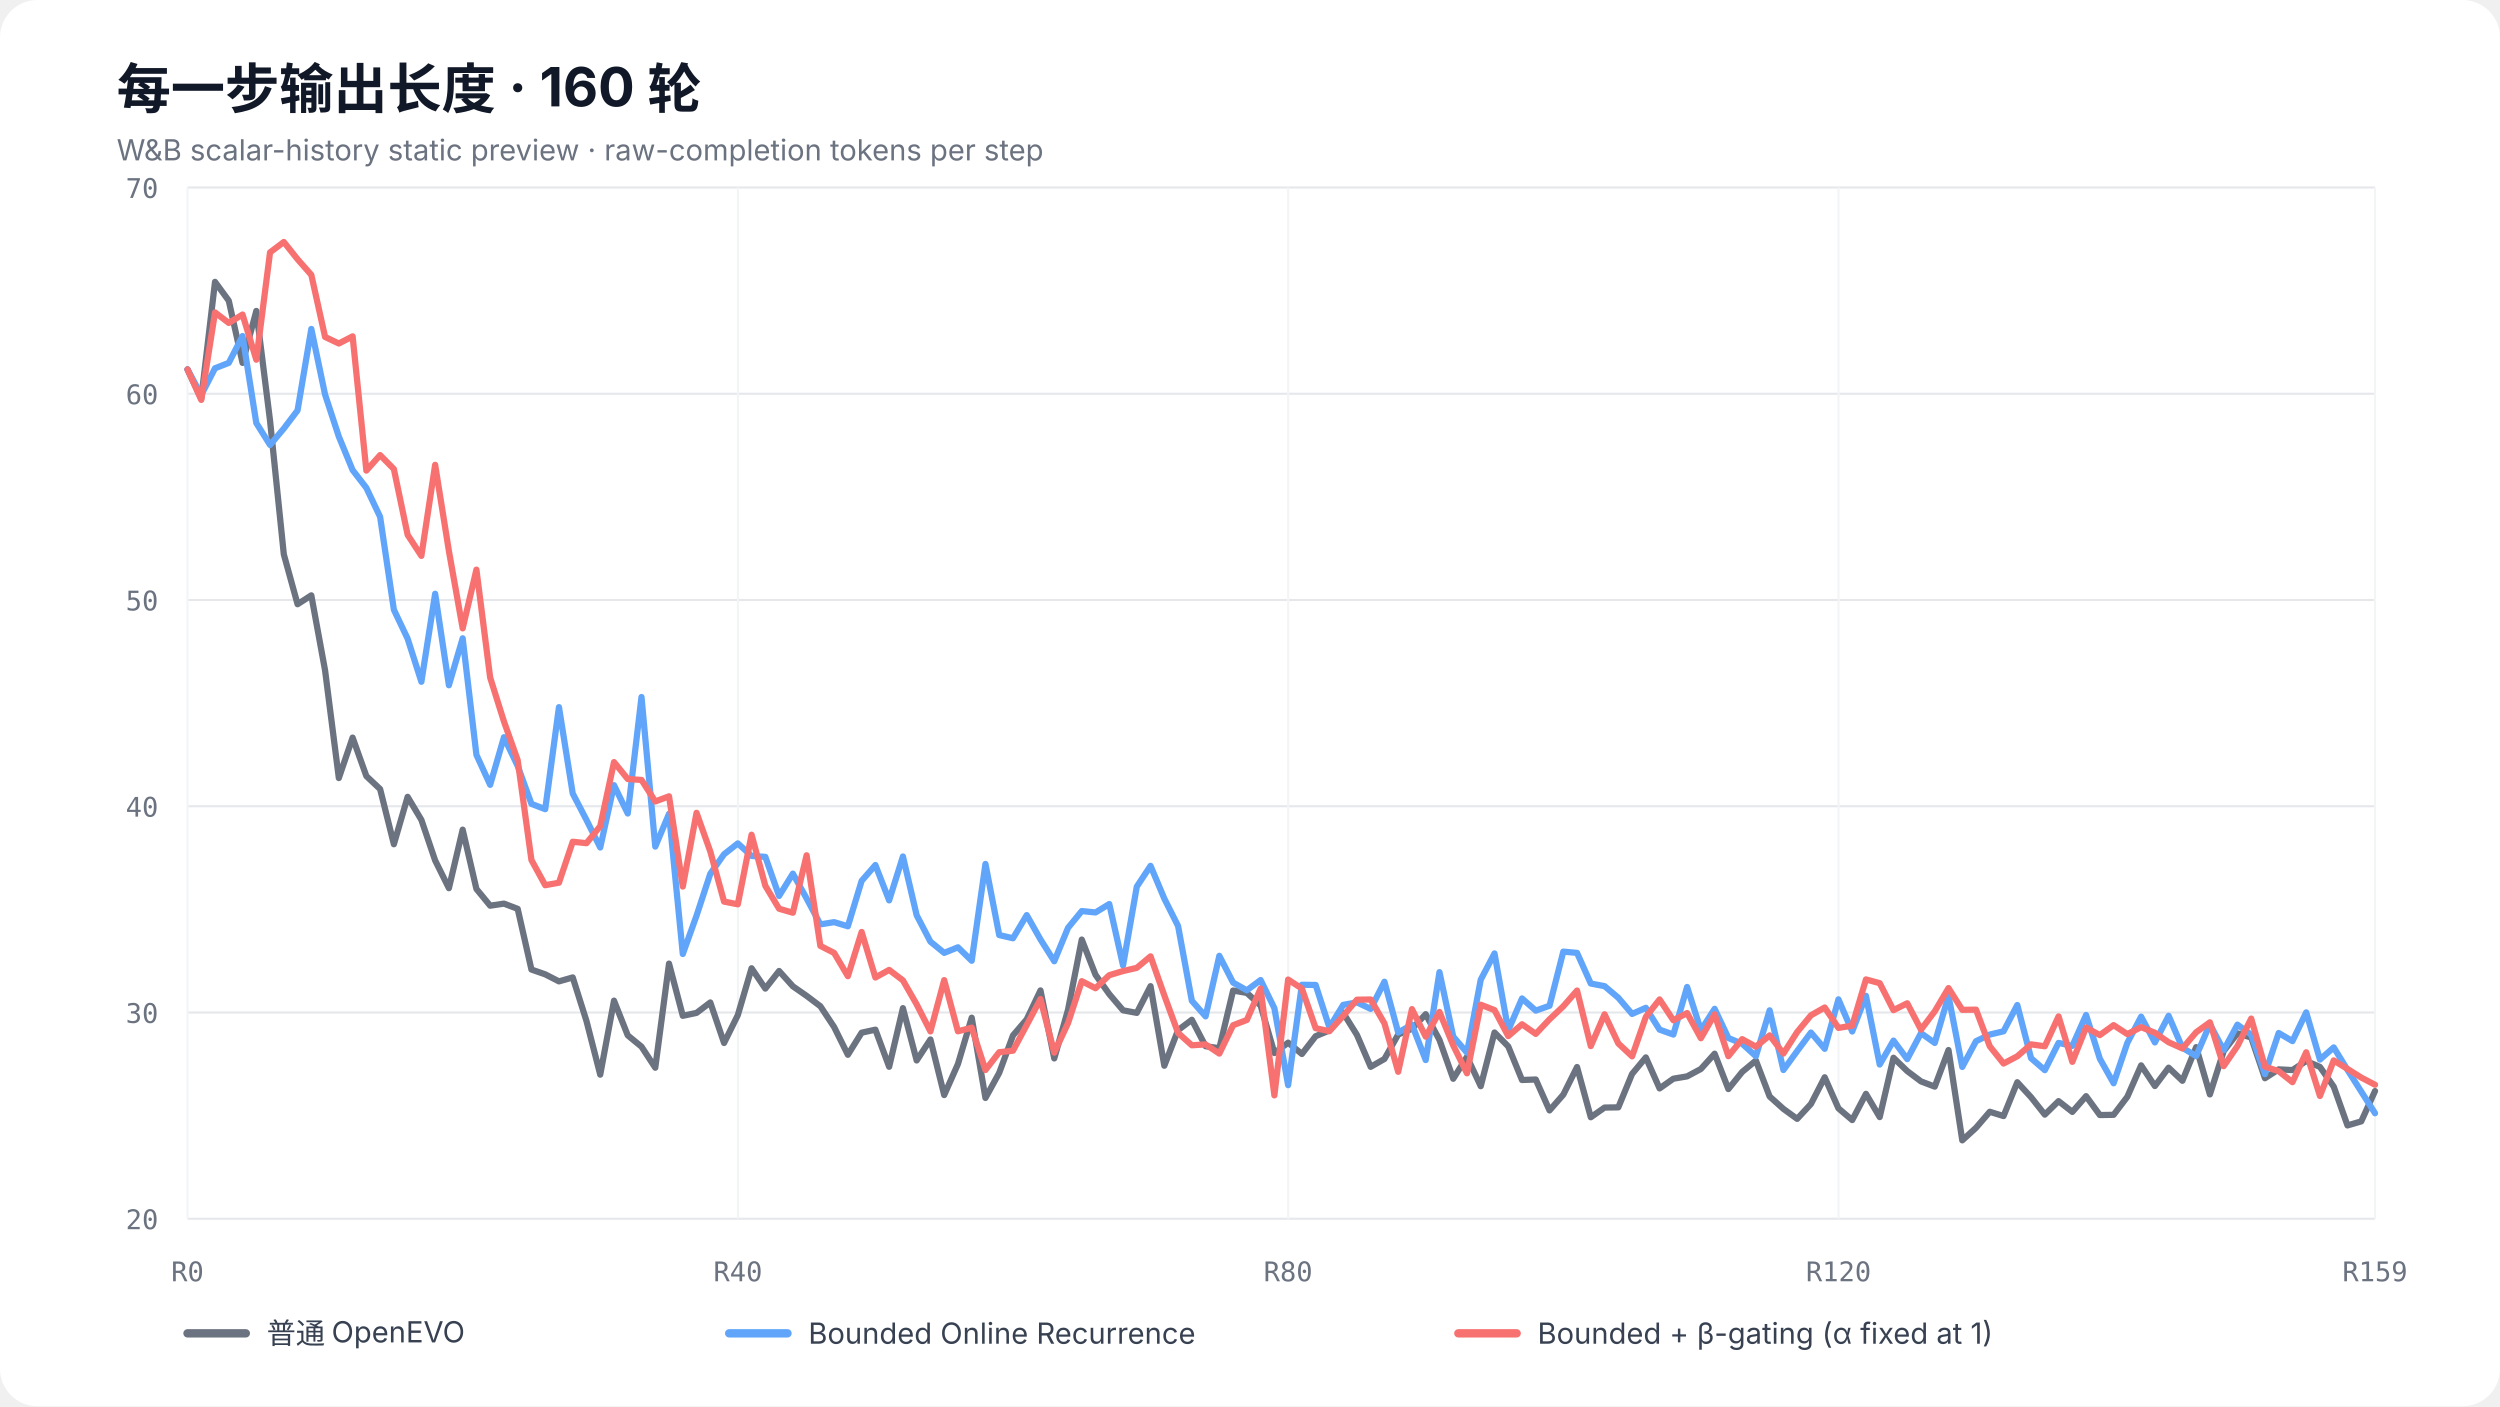
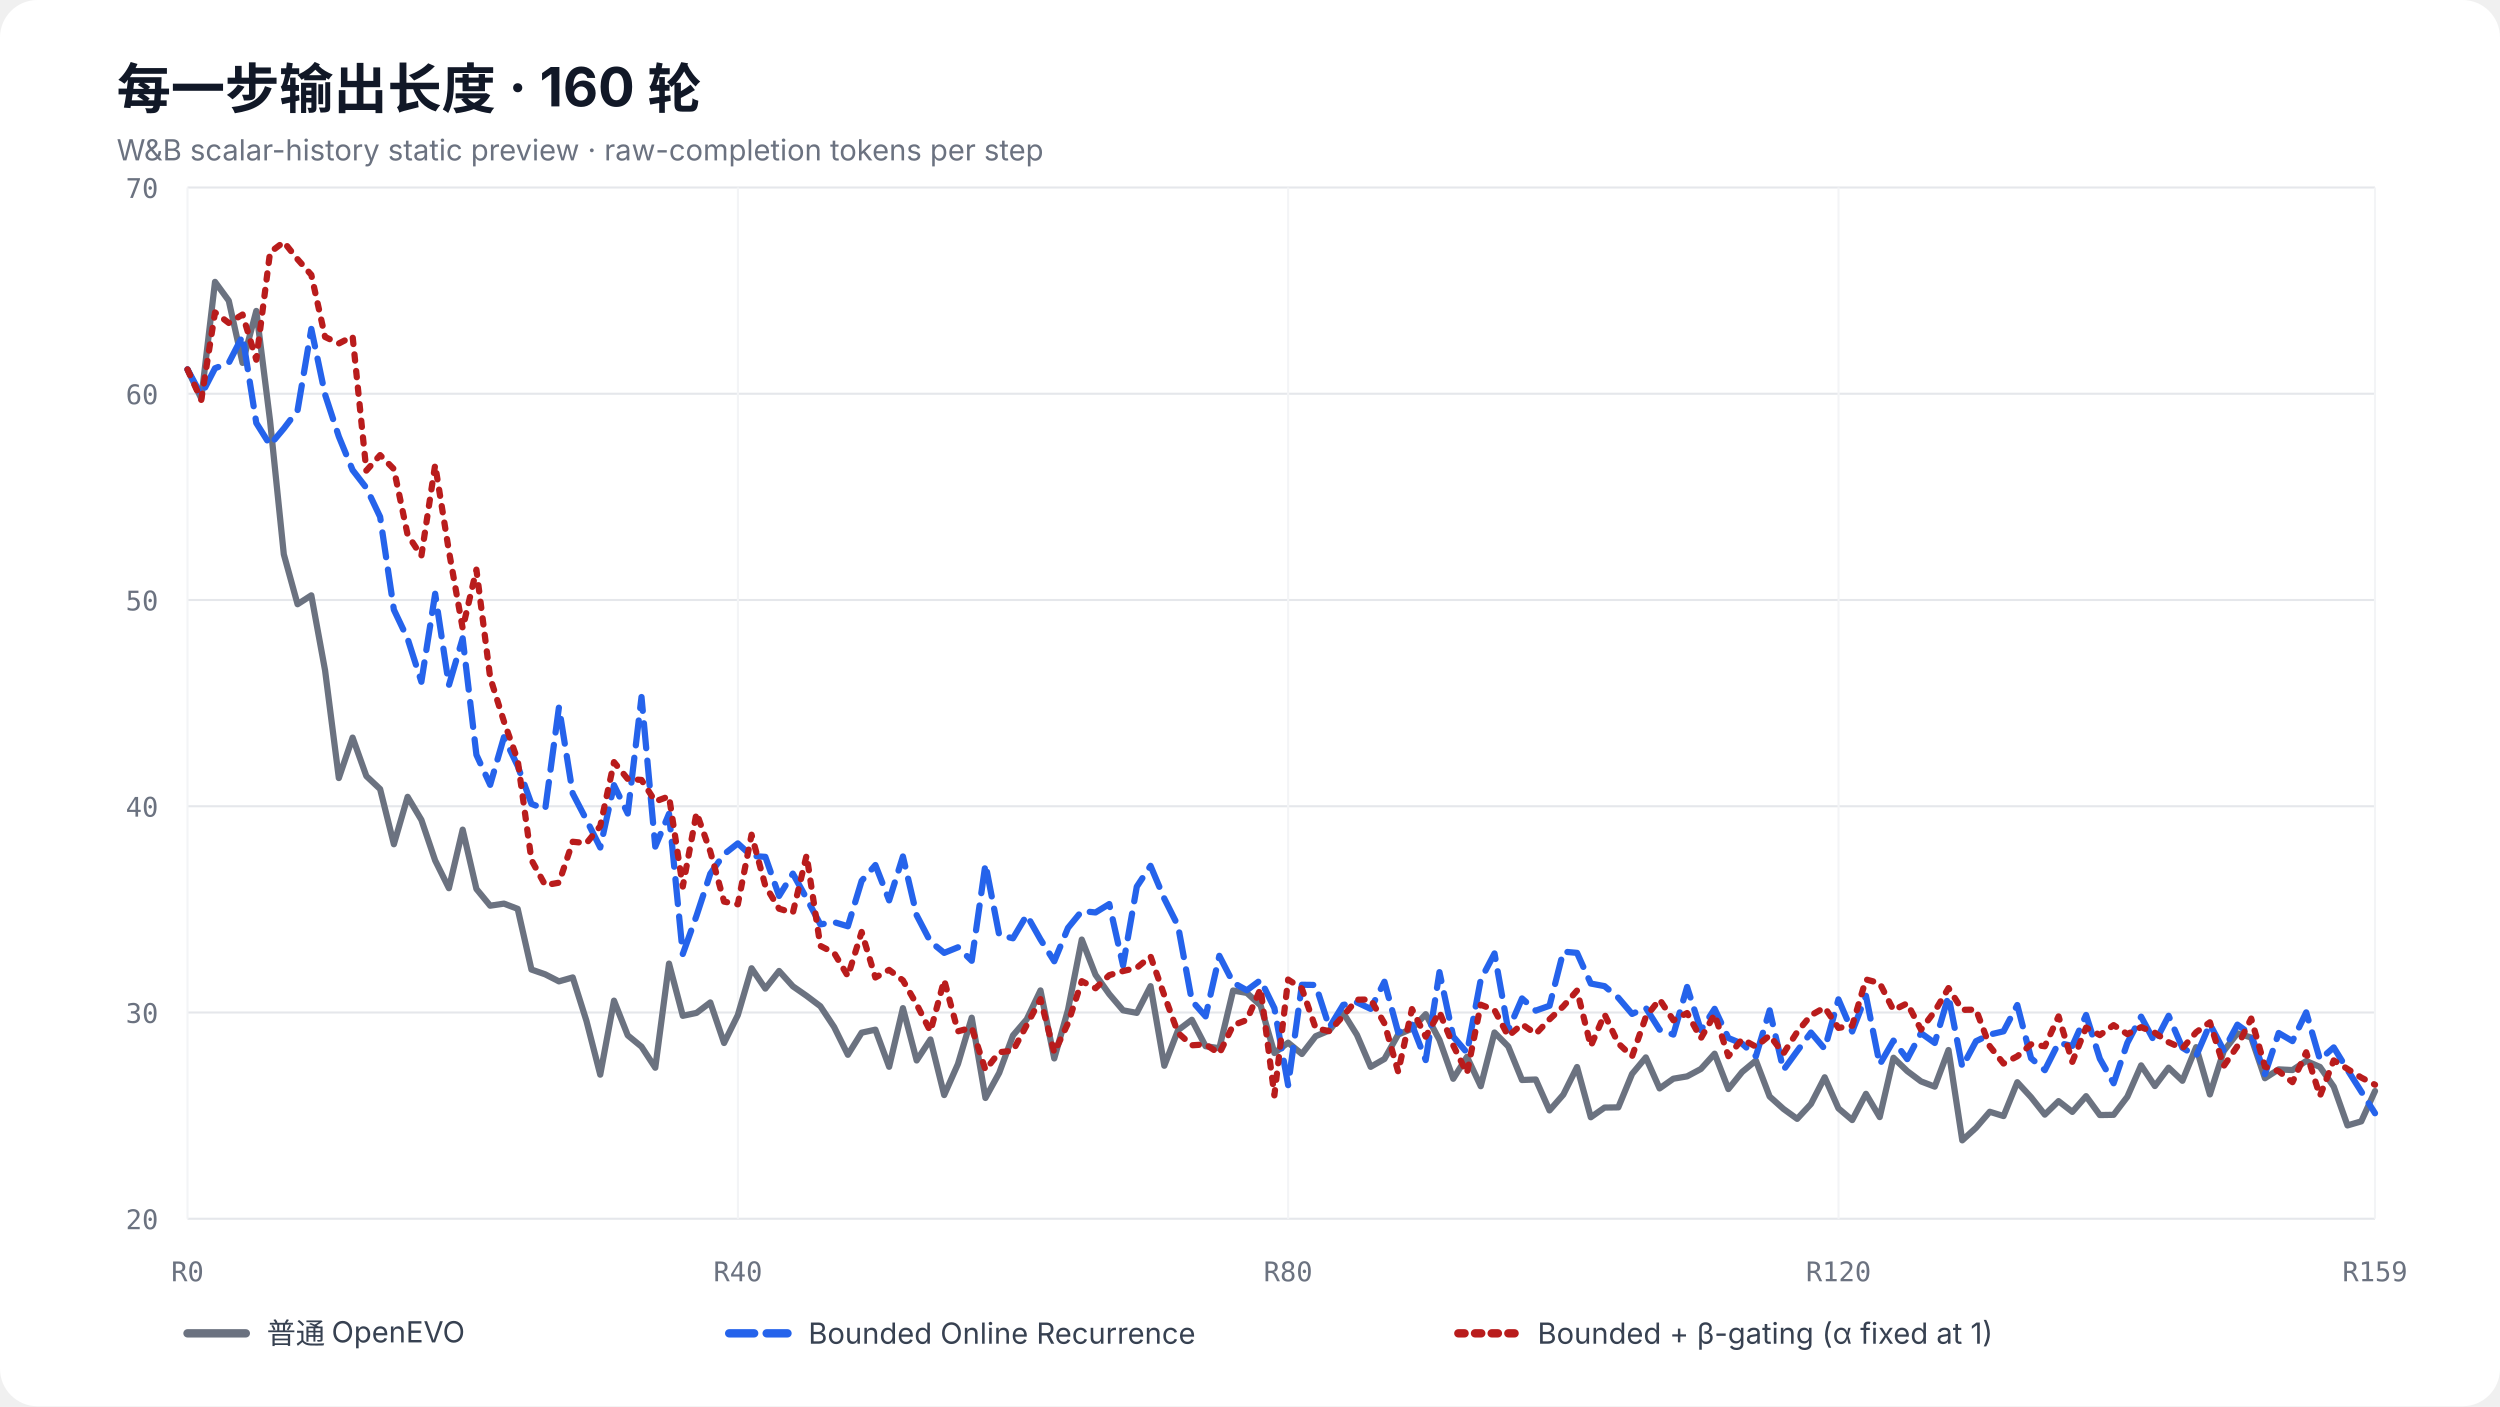
<svg xmlns="http://www.w3.org/2000/svg" width="1200" height="675" viewBox="0 0 1200 675" role="img" aria-label="Tokens per step over 160 rounds for three OpenEVO methods">
  <rect width="1200" height="675" rx="18" fill="#ffffff" />
  <text x="56" y="52" font-family="-apple-system,BlinkMacSystemFont,Segoe UI,sans-serif" font-size="26" font-weight="700" fill="#111827">每一步输出长度 · 160 轮</text>
  <text x="56" y="77" font-family="-apple-system,BlinkMacSystemFont,Segoe UI,sans-serif" font-size="14" fill="#6B7280">W&amp;B scalar-history static preview · raw-completion tokens per step</text>
  <line x1="90" y1="585.0" x2="1140" y2="585.0" stroke="#E5E7EB" stroke-width="1" />
  <text x="76" y="590.0" text-anchor="end" font-family="ui-monospace,SFMono-Regular,monospace" font-size="13" fill="#6B7280">20</text>
  <line x1="90" y1="486.0" x2="1140" y2="486.0" stroke="#E5E7EB" stroke-width="1" />
  <text x="76" y="491.0" text-anchor="end" font-family="ui-monospace,SFMono-Regular,monospace" font-size="13" fill="#6B7280">30</text>
  <line x1="90" y1="387.0" x2="1140" y2="387.0" stroke="#E5E7EB" stroke-width="1" />
  <text x="76" y="392.0" text-anchor="end" font-family="ui-monospace,SFMono-Regular,monospace" font-size="13" fill="#6B7280">40</text>
  <line x1="90" y1="288.0" x2="1140" y2="288.0" stroke="#E5E7EB" stroke-width="1" />
  <text x="76" y="293.0" text-anchor="end" font-family="ui-monospace,SFMono-Regular,monospace" font-size="13" fill="#6B7280">50</text>
  <line x1="90" y1="189.0" x2="1140" y2="189.0" stroke="#E5E7EB" stroke-width="1" />
  <text x="76" y="194.0" text-anchor="end" font-family="ui-monospace,SFMono-Regular,monospace" font-size="13" fill="#6B7280">60</text>
  <line x1="90" y1="90.0" x2="1140" y2="90.0" stroke="#E5E7EB" stroke-width="1" />
  <text x="76" y="95.0" text-anchor="end" font-family="ui-monospace,SFMono-Regular,monospace" font-size="13" fill="#6B7280">70</text>
  <line x1="90.0" y1="90" x2="90.0" y2="585" stroke="#F3F4F6" stroke-width="1" />
  <text x="90.0" y="615" text-anchor="middle" font-family="ui-monospace,SFMono-Regular,monospace" font-size="13" fill="#6B7280">R0</text>
  <line x1="354.2" y1="90" x2="354.2" y2="585" stroke="#F3F4F6" stroke-width="1" />
  <text x="354.2" y="615" text-anchor="middle" font-family="ui-monospace,SFMono-Regular,monospace" font-size="13" fill="#6B7280">R40</text>
  <line x1="618.3" y1="90" x2="618.3" y2="585" stroke="#F3F4F6" stroke-width="1" />
  <text x="618.3" y="615" text-anchor="middle" font-family="ui-monospace,SFMono-Regular,monospace" font-size="13" fill="#6B7280">R80</text>
  <line x1="882.5" y1="90" x2="882.5" y2="585" stroke="#F3F4F6" stroke-width="1" />
  <text x="882.5" y="615" text-anchor="middle" font-family="ui-monospace,SFMono-Regular,monospace" font-size="13" fill="#6B7280">R120</text>
  <line x1="1140.0" y1="90" x2="1140.0" y2="585" stroke="#F3F4F6" stroke-width="1" />
  <text x="1140.0" y="615" text-anchor="middle" font-family="ui-monospace,SFMono-Regular,monospace" font-size="13" fill="#6B7280">R159</text>
  <polyline fill="none" stroke="#6B7280" stroke-width="3" stroke-linejoin="round" stroke-linecap="round" points="90.00,177.33 96.60,191.31 103.21,135.31 109.81,144.34 116.42,174.18 123.02,149.26 129.62,201.92 136.23,266.08 142.83,290.02 149.43,285.77 156.04,321.82 162.64,373.46 169.25,354.05 175.85,372.53 182.45,378.75 189.06,405.23 195.66,382.49 202.26,393.54 208.87,413.01 215.47,426.33 222.08,398.24 228.68,426.70 235.28,434.73 241.89,433.74 248.49,436.25 255.09,465.38 261.70,467.68 268.30,471.06 274.91,469.17 281.51,490.09 288.11,515.83 294.72,480.32 301.32,496.98 307.92,502.40 314.53,512.50 321.13,462.53 327.74,487.59 334.34,486.19 340.94,481.18 347.55,500.63 354.15,487.26 360.75,464.77 367.36,474.52 373.96,466.07 380.57,473.42 387.17,478.01 393.77,482.99 400.38,492.98 406.98,506.29 413.58,495.69 420.19,494.24 426.79,512.05 433.40,483.91 440.00,509.02 446.60,498.95 453.21,525.62 459.81,510.73 466.42,488.50 473.02,527.01 479.62,514.98 486.23,497.00 492.83,489.28 499.43,475.41 506.04,508.04 512.64,484.73 519.25,451.00 525.85,467.91 532.45,477.18 539.06,484.95 545.66,486.18 552.26,473.37 558.87,511.55 565.47,494.48 572.08,489.50 578.68,502.18 585.28,503.14 591.89,475.45 598.49,476.61 605.09,482.62 611.70,505.45 618.30,500.48 624.91,505.91 631.51,497.38 638.11,494.61 644.72,486.16 651.32,496.74 657.92,512.08 664.53,508.30 671.13,496.56 677.74,493.81 684.34,486.82 690.94,499.15 697.55,517.80 704.15,507.27 710.75,521.37 717.36,495.60 723.96,502.28 730.57,518.40 737.17,518.16 743.77,533.00 750.38,525.44 756.98,512.18 763.58,536.28 770.19,531.63 776.79,531.53 783.40,515.48 790.00,507.56 796.60,522.44 803.21,517.78 809.81,516.66 816.42,513.11 823.02,505.78 829.62,522.75 836.23,514.54 842.83,509.06 849.43,526.33 856.04,532.27 862.64,537.05 869.25,529.91 875.85,517.10 882.45,532.01 889.06,537.63 895.66,525.05 902.26,536.20 908.87,507.73 915.47,514.12 922.08,519.07 928.68,521.58 935.28,504.03 941.89,547.36 948.49,541.33 955.09,533.65 961.70,535.71 968.30,519.48 974.91,526.67 981.51,535.01 988.11,528.54 994.72,533.71 1001.32,526.16 1007.92,535.22 1014.53,535.11 1021.13,526.43 1027.74,511.38 1034.34,521.29 1040.94,512.49 1047.55,518.77 1054.15,502.64 1060.75,525.32 1067.36,504.55 1073.96,496.00 1080.57,498.01 1087.17,517.54 1093.77,513.29 1100.38,513.63 1106.98,509.28 1113.58,512.13 1120.19,521.60 1126.79,540.20 1133.40,538.26 1140.00,523.72" />
-   <polyline fill="none" stroke="#60A5FA" stroke-width="3" stroke-linejoin="round" stroke-linecap="round" points="90.00,177.33 96.60,189.59 103.21,176.76 109.81,174.18 116.42,161.31 123.02,203.04 129.62,213.57 136.23,205.69 142.83,196.99 149.43,157.89 156.04,189.43 162.64,209.56 169.25,225.64 175.85,234.18 182.45,248.08 189.06,292.67 195.66,306.57 202.26,327.24 208.87,285.01 215.47,328.92 222.08,306.40 228.68,362.32 235.28,376.71 241.89,353.87 248.49,367.66 255.09,385.86 261.70,388.41 268.30,339.44 274.91,380.90 281.51,393.59 288.11,406.80 294.72,376.89 301.32,390.48 307.92,334.58 314.53,406.36 321.13,390.63 327.74,457.91 334.34,439.50 340.94,419.39 347.55,410.04 354.15,404.84 360.75,410.85 367.36,411.29 373.96,430.05 380.57,419.35 387.17,431.25 393.77,443.70 400.38,442.63 406.98,444.61 413.58,422.83 420.19,415.22 426.79,432.17 433.40,411.11 440.00,439.33 446.60,451.99 453.21,457.38 459.81,454.71 466.42,461.17 473.02,414.71 479.62,448.83 486.23,450.37 492.83,439.26 499.43,450.93 506.04,461.40 512.64,445.39 519.25,437.30 525.85,437.98 532.45,433.94 539.06,463.41 545.66,425.59 552.26,415.61 558.87,431.33 565.47,444.47 572.08,480.37 578.68,487.86 585.28,458.80 591.89,471.66 598.49,475.34 605.09,470.43 611.70,483.92 618.30,520.87 624.91,472.69 631.51,472.78 638.11,493.17 644.72,482.35 651.32,481.14 657.92,484.26 664.53,471.24 671.13,495.60 677.74,491.86 684.34,508.83 690.94,466.63 697.55,497.57 704.15,505.29 710.75,470.26 717.36,457.66 723.96,494.52 730.57,479.26 737.17,485.09 743.77,482.77 750.38,456.78 756.98,457.38 763.58,472.10 770.19,473.35 776.79,478.93 783.40,486.68 790.00,483.76 796.60,494.22 803.21,496.59 809.81,473.75 816.42,494.49 823.02,484.24 829.62,498.25 836.23,500.98 842.83,506.99 849.43,484.97 856.04,513.60 862.64,504.52 869.25,495.62 875.85,503.43 882.45,479.70 889.06,495.11 895.66,478.00 902.26,510.96 908.87,499.49 915.47,508.37 922.08,495.90 928.68,500.61 935.28,478.11 941.89,512.13 948.49,499.77 955.09,496.59 961.70,495.03 968.30,482.42 974.91,507.94 981.51,513.67 988.11,500.60 994.72,502.02 1001.32,487.20 1007.92,508.17 1014.53,519.96 1021.13,500.57 1027.74,488.00 1034.34,500.36 1040.94,487.58 1047.55,502.91 1054.15,506.91 1060.75,491.61 1067.36,504.13 1073.96,491.84 1080.57,496.64 1087.17,515.60 1093.77,495.84 1100.38,499.73 1106.98,485.95 1113.58,508.59 1120.19,502.76 1126.79,513.52 1133.40,523.96 1140.00,534.35" />
-   <polyline fill="none" stroke="#F87171" stroke-width="3" stroke-linejoin="round" stroke-linecap="round" points="90.00,177.33 96.60,191.94 103.21,149.97 109.81,155.01 116.42,150.98 123.02,172.65 129.62,121.14 136.23,116.15 142.83,124.44 149.43,131.93 156.04,161.74 162.64,164.88 169.25,161.45 175.85,225.88 182.45,218.45 189.06,225.15 195.66,256.73 202.26,266.82 208.87,223.12 215.47,264.47 222.08,301.61 228.68,273.43 235.28,325.25 241.89,346.30 248.49,364.89 255.09,412.81 261.70,424.90 268.30,423.69 274.91,404.04 281.51,404.73 288.11,396.55 294.72,365.81 301.32,373.93 307.92,374.37 314.53,384.70 321.13,382.23 327.74,425.54 334.34,390.15 340.94,408.72 347.55,432.77 354.15,434.07 360.75,400.67 367.36,425.18 373.96,436.18 380.57,438.11 387.17,410.54 393.77,454.02 400.38,457.40 406.98,468.57 413.58,447.35 420.19,469.20 426.79,465.55 433.40,470.58 440.00,482.10 446.60,495.08 453.21,470.46 459.81,495.03 466.42,493.28 473.02,513.61 479.62,505.07 486.23,504.33 492.83,492.01 499.43,479.57 506.04,505.27 512.64,491.14 519.25,470.96 525.85,474.35 532.45,468.09 539.06,466.10 545.66,464.57 552.26,459.05 558.87,477.80 565.47,495.81 572.08,501.74 578.68,501.32 585.28,505.72 591.89,492.11 598.49,489.59 605.09,474.52 611.70,525.77 618.30,470.19 624.91,474.52 631.51,493.52 638.11,494.99 644.72,487.66 651.32,479.85 657.92,479.76 664.53,491.22 671.13,514.46 677.74,484.38 684.34,497.60 690.94,485.74 697.55,501.80 704.15,515.18 710.75,482.26 717.36,484.85 723.96,497.34 730.57,491.65 737.17,496.26 743.77,489.28 750.38,483.03 756.98,475.46 763.58,502.13 770.19,486.87 776.79,500.85 783.40,507.04 790.00,488.11 796.60,479.73 803.21,489.73 809.81,486.27 816.42,498.36 823.02,486.89 829.62,506.96 836.23,498.79 842.83,502.41 849.43,496.99 856.04,505.70 862.64,495.37 869.25,487.35 875.85,483.59 882.45,493.39 889.06,492.34 895.66,470.13 902.26,471.92 908.87,484.88 915.47,481.58 922.08,494.22 928.68,485.42 935.28,474.28 941.89,484.72 948.49,484.63 955.09,502.22 961.70,510.49 968.30,507.02 974.91,501.29 981.51,502.21 988.11,487.88 994.72,509.68 1001.32,493.24 1007.92,496.84 1014.53,492.07 1021.13,496.37 1027.74,493.03 1034.34,495.72 1040.94,500.28 1047.55,503.24 1054.15,495.48 1060.75,490.70 1067.36,511.75 1073.96,502.14 1080.57,488.92 1087.17,512.00 1093.77,514.17 1100.38,519.43 1106.98,505.09 1113.58,526.07 1120.19,509.00 1126.79,513.08 1133.40,517.23 1140.00,520.67" />
+   <polyline fill="none" stroke="#2563EB" stroke-dasharray="12 6" stroke-width="3" stroke-linejoin="round" stroke-linecap="round" points="90.00,177.33 96.60,189.59 103.21,176.76 109.81,174.18 116.42,161.31 123.02,203.04 129.62,213.57 136.23,205.69 142.83,196.99 149.43,157.89 156.04,189.43 162.64,209.56 169.25,225.64 175.85,234.18 182.45,248.08 189.06,292.67 195.66,306.57 202.26,327.24 208.87,285.01 215.47,328.92 222.08,306.40 228.68,362.32 235.28,376.71 241.89,353.87 248.49,367.66 255.09,385.86 261.70,388.41 268.30,339.44 274.91,380.90 281.51,393.59 288.11,406.80 294.72,376.89 301.32,390.48 307.92,334.58 314.53,406.36 321.13,390.63 327.74,457.91 334.34,439.50 340.94,419.39 347.55,410.04 354.15,404.84 360.75,410.85 367.36,411.29 373.96,430.05 380.57,419.35 387.17,431.25 393.77,443.70 400.38,442.63 406.98,444.61 413.58,422.83 420.19,415.22 426.79,432.17 433.40,411.11 440.00,439.33 446.60,451.99 453.21,457.38 459.81,454.71 466.42,461.17 473.02,414.71 479.62,448.83 486.23,450.37 492.83,439.26 499.43,450.93 506.04,461.40 512.64,445.39 519.25,437.30 525.85,437.98 532.45,433.94 539.06,463.41 545.66,425.59 552.26,415.61 558.87,431.33 565.47,444.47 572.08,480.37 578.68,487.86 585.28,458.80 591.89,471.66 598.49,475.34 605.09,470.43 611.70,483.92 618.30,520.87 624.91,472.69 631.51,472.78 638.11,493.17 644.72,482.35 651.32,481.14 657.92,484.26 664.53,471.24 671.13,495.60 677.74,491.86 684.34,508.83 690.94,466.63 697.55,497.57 704.15,505.29 710.75,470.26 717.36,457.66 723.96,494.52 730.57,479.26 737.17,485.09 743.77,482.77 750.38,456.78 756.98,457.38 763.58,472.10 770.19,473.35 776.79,478.93 783.40,486.68 790.00,483.76 796.60,494.22 803.21,496.59 809.81,473.75 816.42,494.49 823.02,484.24 829.62,498.25 836.23,500.98 842.83,506.99 849.43,484.97 856.04,513.60 862.64,504.52 869.25,495.62 875.85,503.43 882.45,479.70 889.06,495.11 895.66,478.00 902.26,510.96 908.87,499.49 915.47,508.37 922.08,495.90 928.68,500.61 935.28,478.11 941.89,512.13 948.49,499.77 955.09,496.59 961.70,495.03 968.30,482.42 974.91,507.94 981.51,513.67 988.11,500.60 994.72,502.02 1001.32,487.20 1007.92,508.17 1014.53,519.96 1021.13,500.57 1027.74,488.00 1034.34,500.36 1040.94,487.58 1047.55,502.91 1054.15,506.91 1060.75,491.61 1067.36,504.13 1073.96,491.84 1080.57,496.64 1087.17,515.60 1093.77,495.84 1100.38,499.73 1106.98,485.95 1113.58,508.59 1120.19,502.76 1126.79,513.52 1133.40,523.96 1140.00,534.35" />
+   <polyline fill="none" stroke="#B91C1C" stroke-dasharray="3 5" stroke-width="3" stroke-linejoin="round" stroke-linecap="round" points="90.00,177.33 96.60,191.94 103.21,149.97 109.81,155.01 116.42,150.98 123.02,172.65 129.62,121.14 136.23,116.15 142.83,124.44 149.43,131.93 156.04,161.74 162.64,164.88 169.25,161.45 175.85,225.88 182.45,218.45 189.06,225.15 195.66,256.73 202.26,266.82 208.87,223.12 215.47,264.47 222.08,301.61 228.68,273.43 235.28,325.25 241.89,346.30 248.49,364.89 255.09,412.81 261.70,424.90 268.30,423.69 274.91,404.04 281.51,404.73 288.11,396.55 294.72,365.81 301.32,373.93 307.92,374.37 314.53,384.70 321.13,382.23 327.74,425.54 334.34,390.15 340.94,408.72 347.55,432.77 354.15,434.07 360.75,400.67 367.36,425.18 373.96,436.18 380.57,438.11 387.17,410.54 393.77,454.02 400.38,457.40 406.98,468.57 413.58,447.35 420.19,469.20 426.79,465.55 433.40,470.58 440.00,482.10 446.60,495.08 453.21,470.46 459.81,495.03 466.42,493.28 473.02,513.61 479.62,505.07 486.23,504.33 492.83,492.01 499.43,479.57 506.04,505.27 512.64,491.14 519.25,470.96 525.85,474.35 532.45,468.09 539.06,466.10 545.66,464.57 552.26,459.05 558.87,477.80 565.47,495.81 572.08,501.74 578.68,501.32 585.28,505.72 591.89,492.11 598.49,489.59 605.09,474.52 611.70,525.77 618.30,470.19 624.91,474.52 631.51,493.52 638.11,494.99 644.72,487.66 651.32,479.85 657.92,479.76 664.53,491.22 671.13,514.46 677.74,484.38 684.34,497.60 690.94,485.74 697.55,501.80 704.15,515.18 710.75,482.26 717.36,484.85 723.96,497.34 730.57,491.65 737.17,496.26 743.77,489.28 750.38,483.03 756.98,475.46 763.58,502.13 770.19,486.87 776.79,500.85 783.40,507.04 790.00,488.11 796.60,479.73 803.21,489.73 809.81,486.27 816.42,498.36 823.02,486.89 829.62,506.96 836.23,498.79 842.83,502.41 849.43,496.99 856.04,505.70 862.64,495.37 869.25,487.35 875.85,483.59 882.45,493.39 889.06,492.34 895.66,470.13 902.26,471.92 908.87,484.88 915.47,481.58 922.08,494.22 928.68,485.42 935.28,474.28 941.89,484.72 948.49,484.63 955.09,502.22 961.70,510.49 968.30,507.02 974.91,501.29 981.51,502.21 988.11,487.88 994.72,509.68 1001.32,493.24 1007.92,496.84 1014.53,492.07 1021.13,496.37 1027.74,493.03 1034.34,495.72 1040.94,500.28 1047.55,503.24 1054.15,495.48 1060.75,490.70 1067.36,511.75 1073.96,502.14 1080.57,488.92 1087.17,512.00 1093.77,514.17 1100.38,519.43 1106.98,505.09 1113.58,526.07 1120.19,509.00 1126.79,513.08 1133.40,517.23 1140.00,520.67" />
  <line x1="90" y1="640" x2="118" y2="640" stroke="#6B7280" stroke-width="4" stroke-linecap="round" />
  <text x="128" y="645" font-family="-apple-system,BlinkMacSystemFont,Segoe UI,sans-serif" font-size="14" fill="#374151">普通 OpenEVO</text>
-   <line x1="350" y1="640" x2="378" y2="640" stroke="#60A5FA" stroke-width="4" stroke-linecap="round" />
+   <line x1="350" y1="640" x2="378" y2="640" stroke="#2563EB" stroke-dasharray="12 6" stroke-width="4" stroke-linecap="round" />
  <text x="388" y="645" font-family="-apple-system,BlinkMacSystemFont,Segoe UI,sans-serif" font-size="14" fill="#374151">Bounded Online Recurrence</text>
-   <line x1="700" y1="640" x2="728" y2="640" stroke="#F87171" stroke-width="4" stroke-linecap="round" />
+   <line x1="700" y1="640" x2="728" y2="640" stroke="#B91C1C" stroke-dasharray="3 5" stroke-width="4" stroke-linecap="round" />
  <text x="738" y="645" font-family="-apple-system,BlinkMacSystemFont,Segoe UI,sans-serif" font-size="14" fill="#374151">Bounded + β-gating (α fixed at 1)</text>
</svg>
